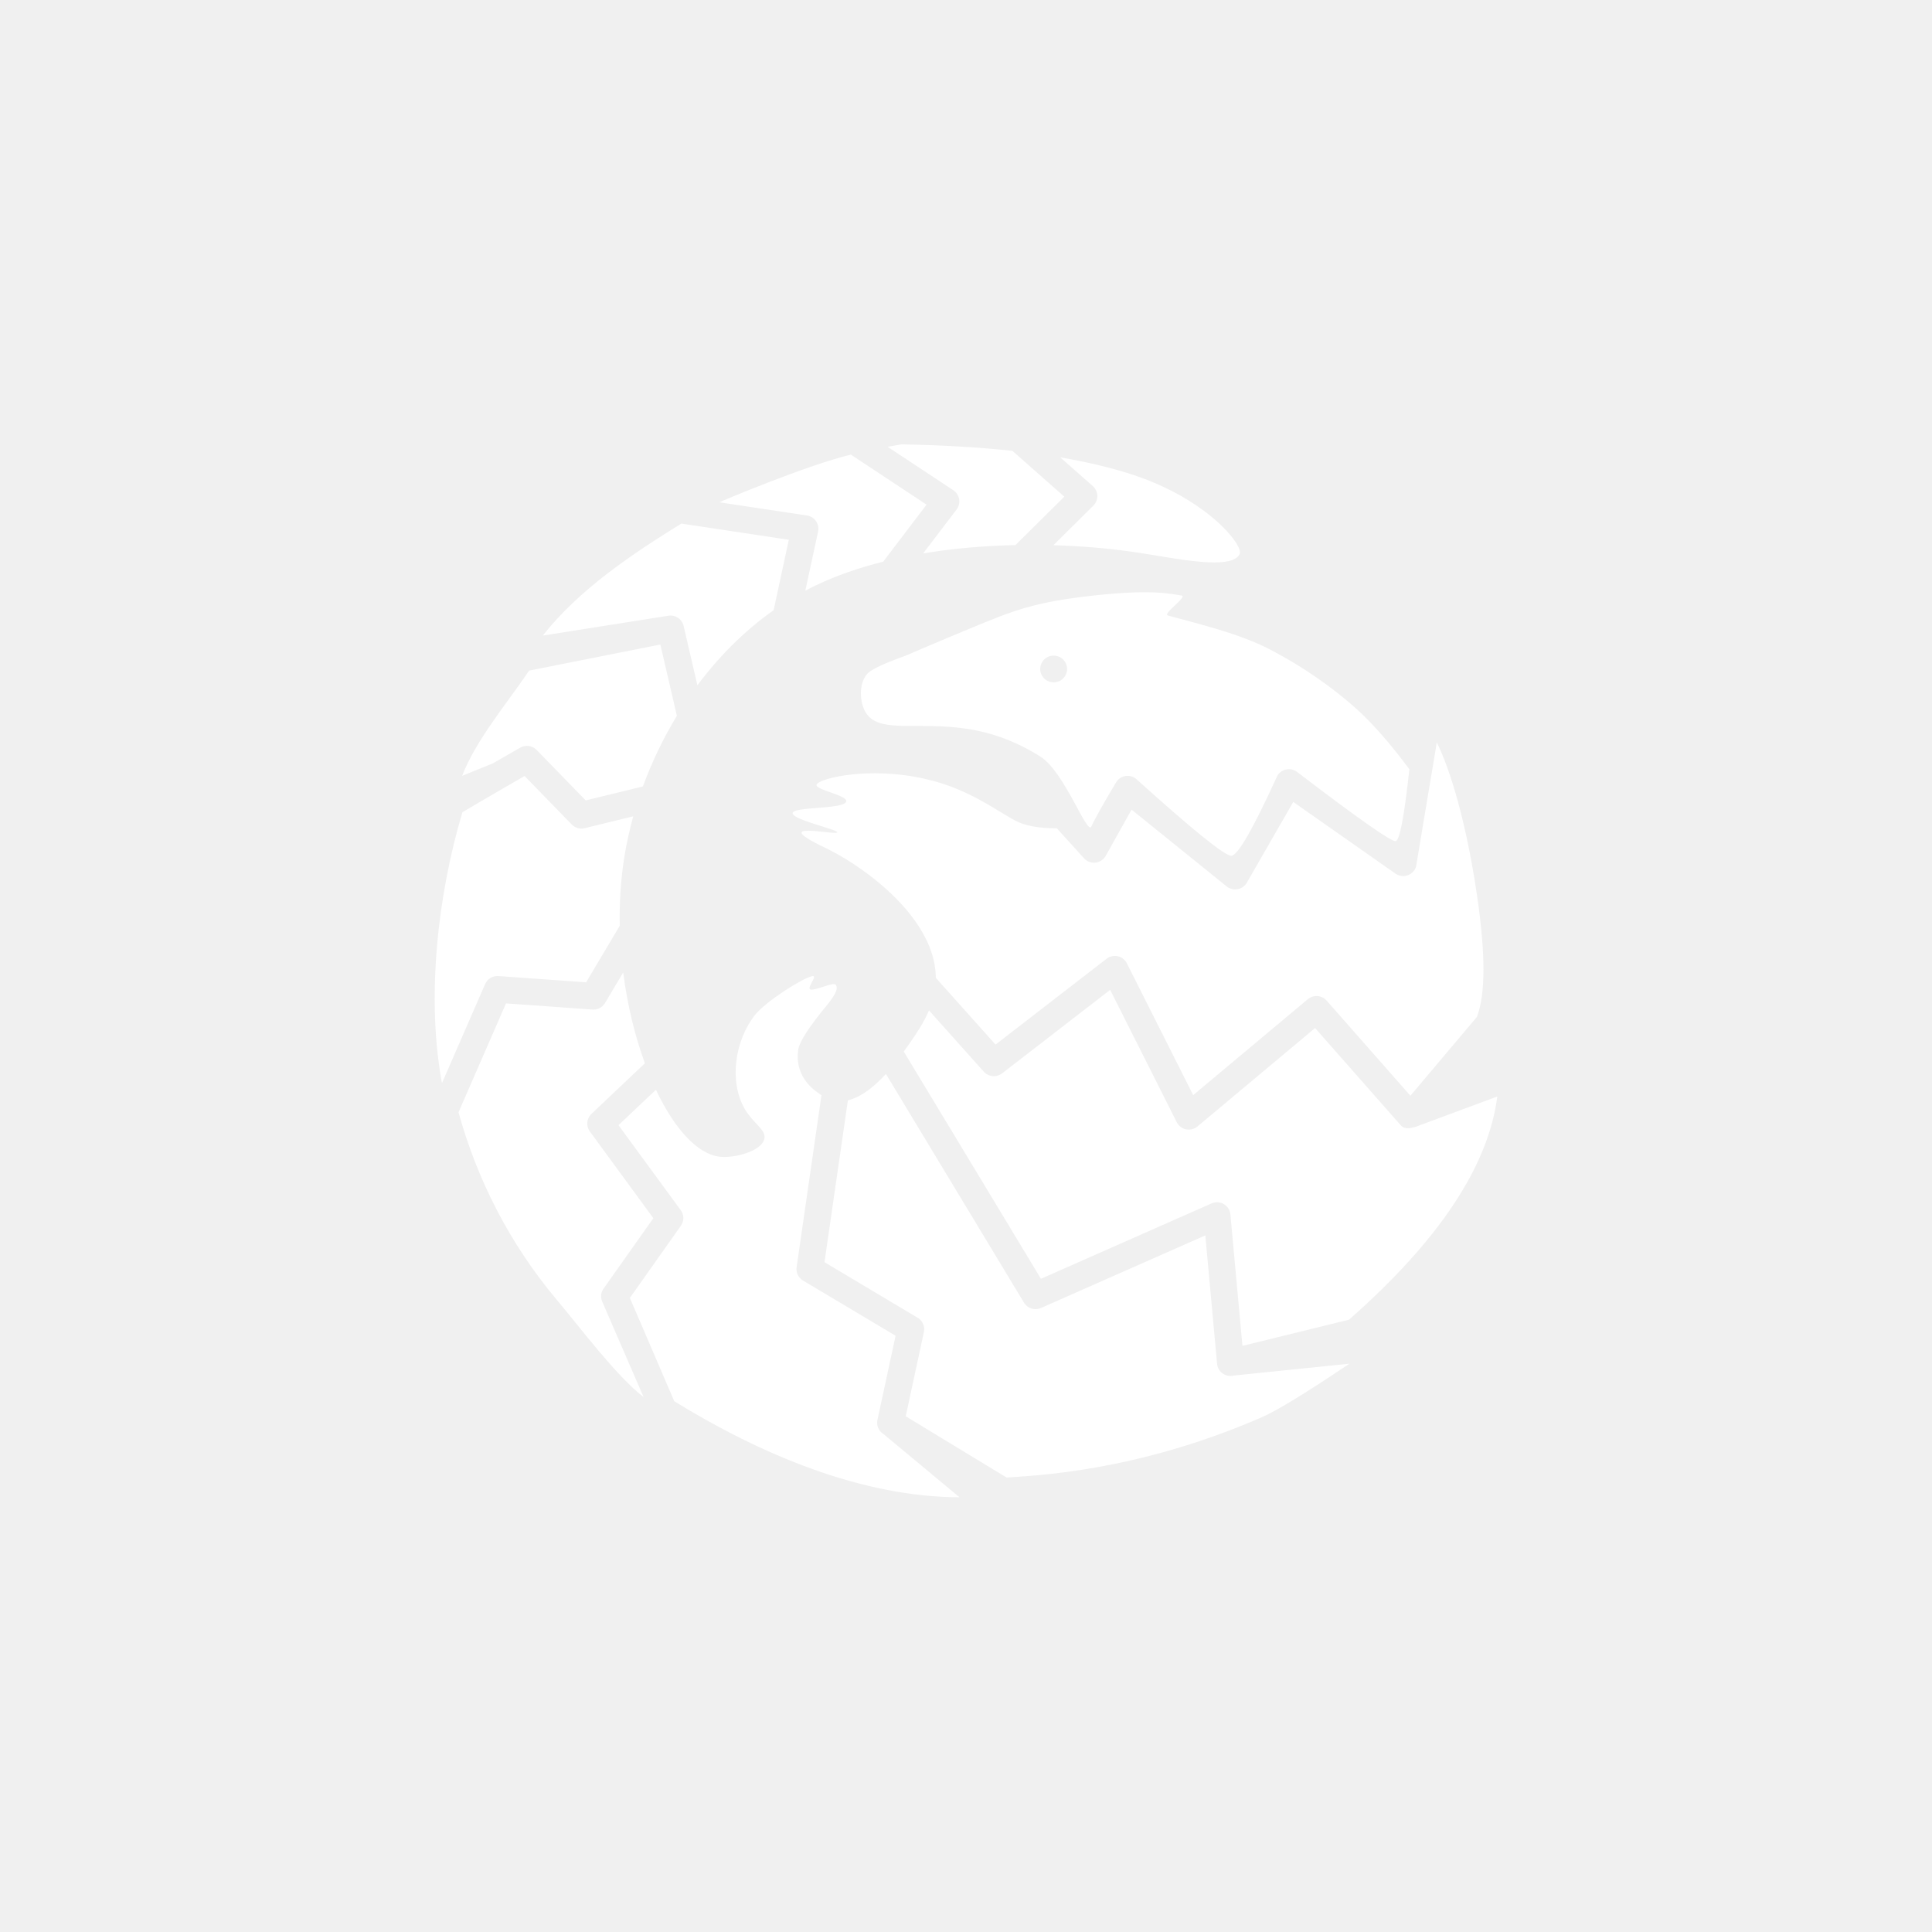
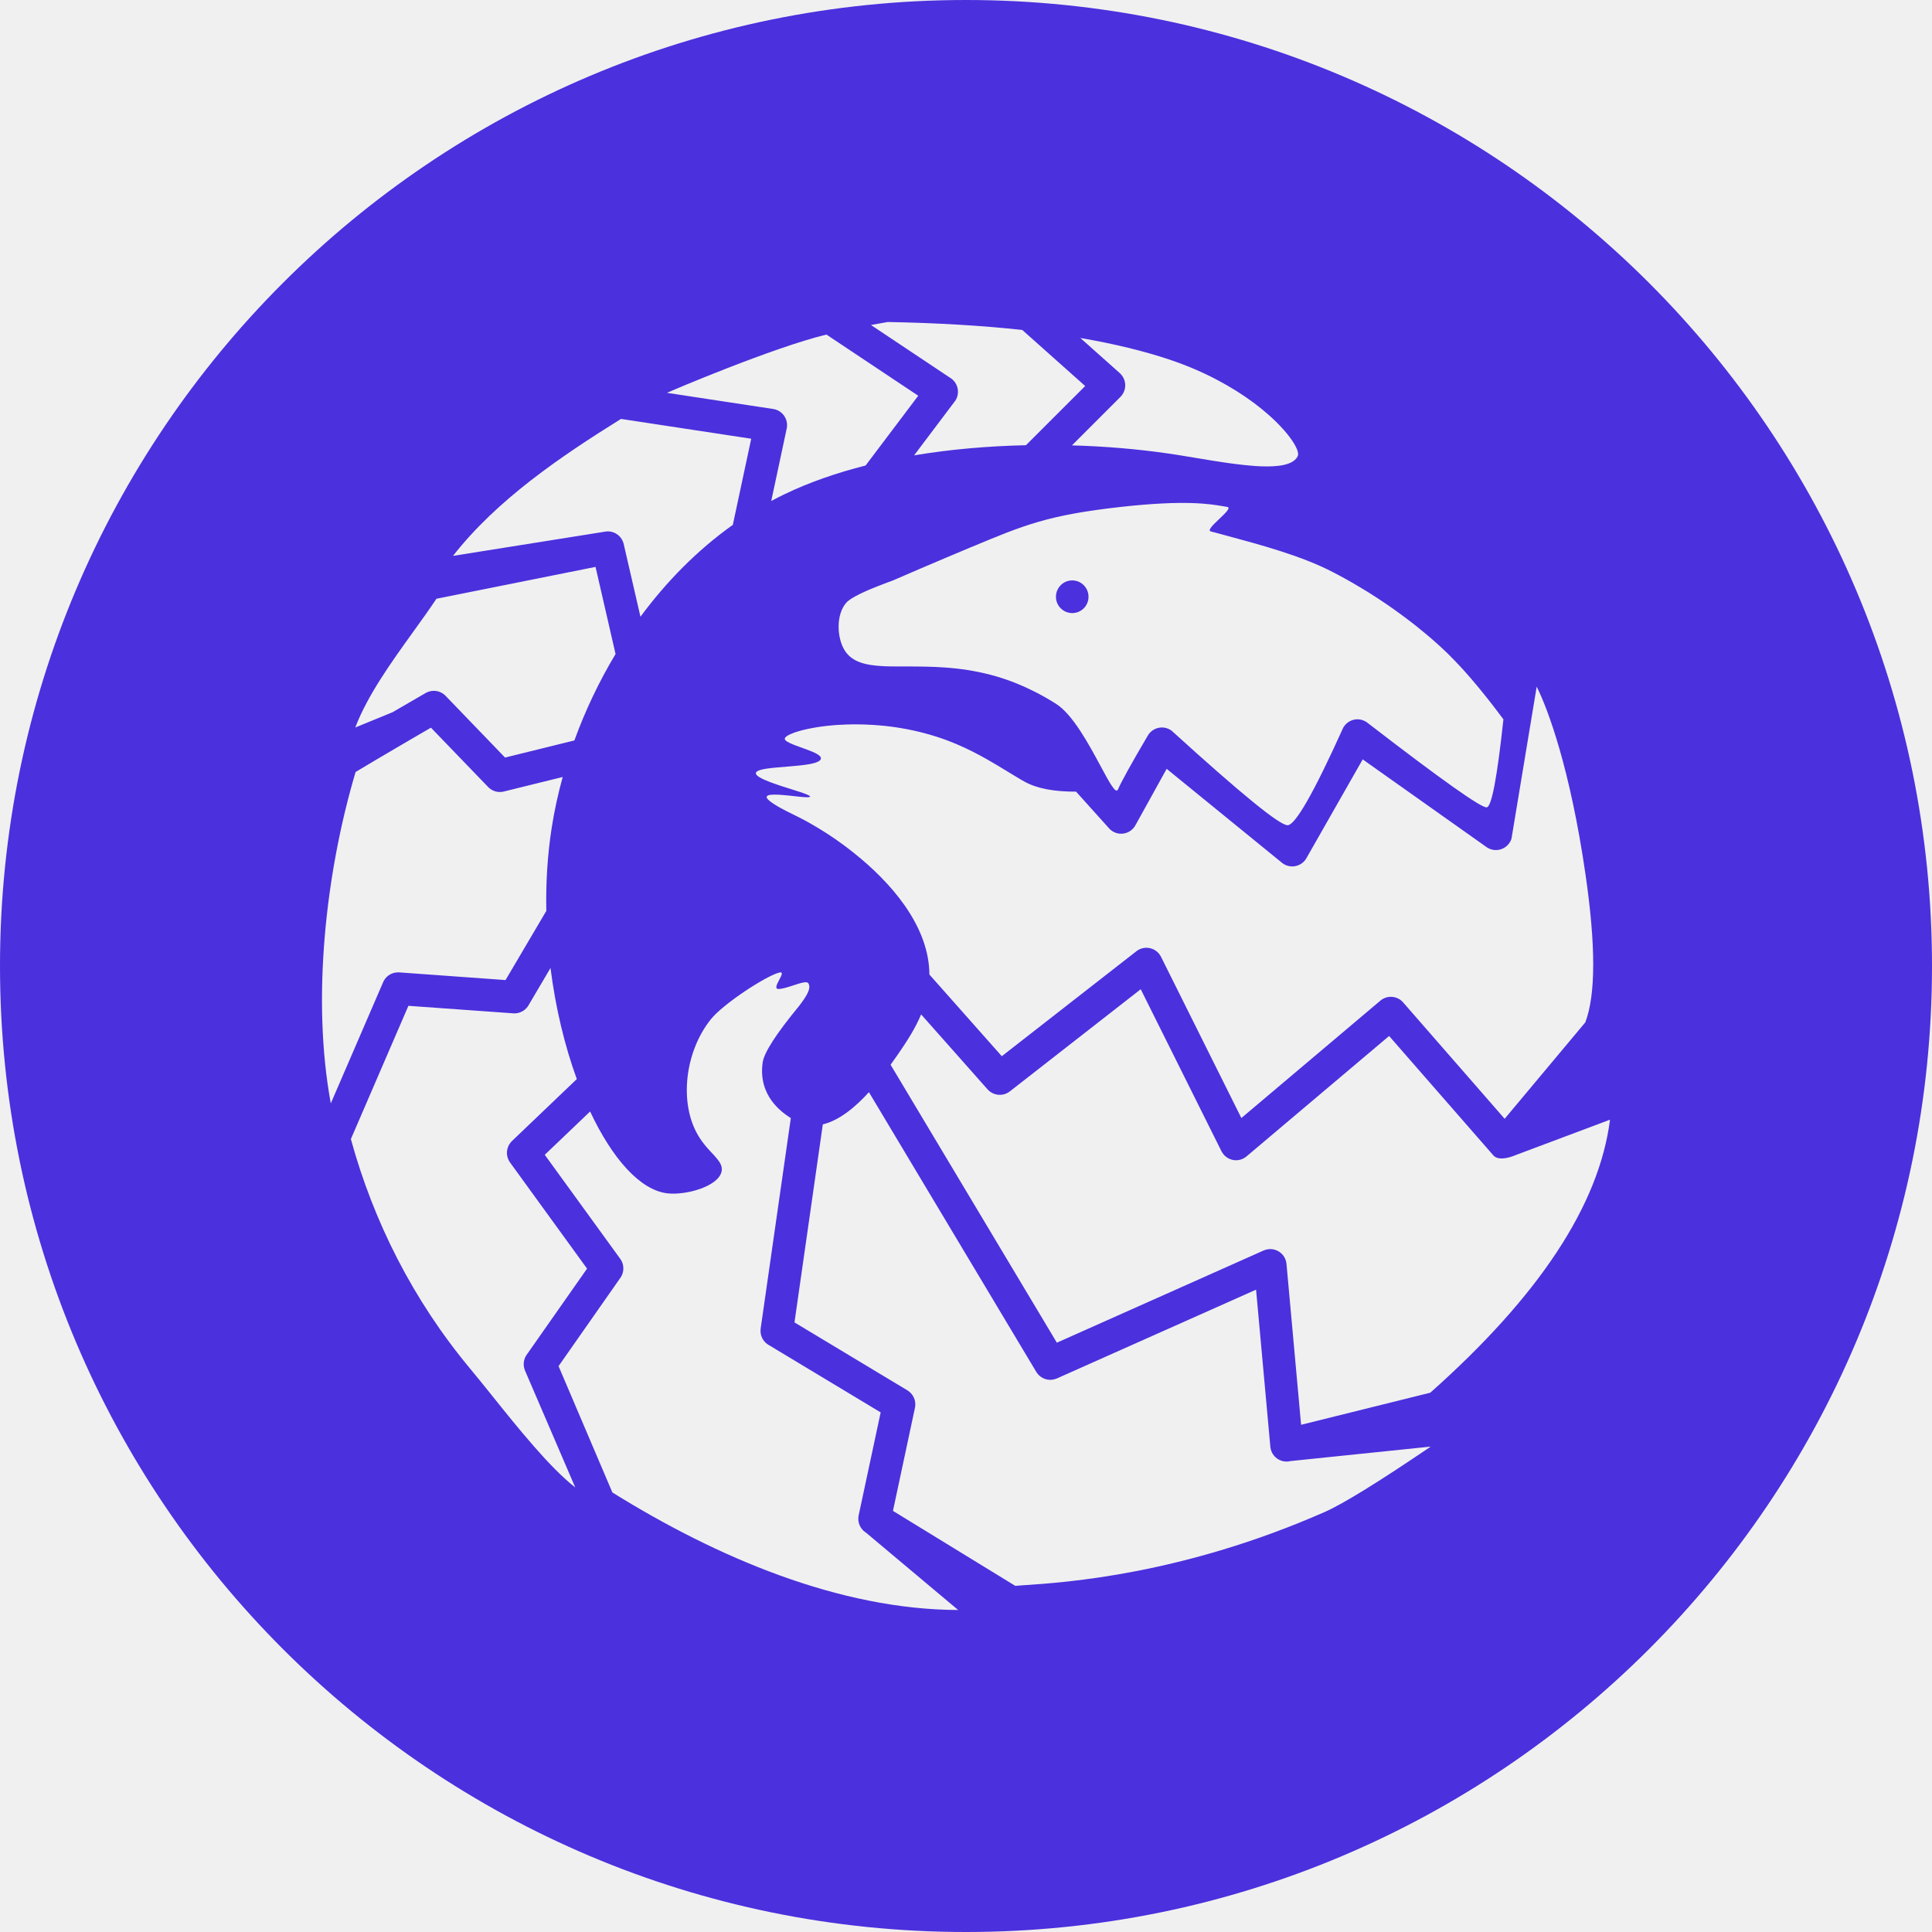
- <svg xmlns="http://www.w3.org/2000/svg" width="200px" height="200px" viewBox="0 0 200 200" version="1.1">
-   <g id="页面-1" stroke="none" stroke-width="1" fill="none" fill-rule="evenodd">
-     <g id="Pangolin" fill-rule="nonzero">
-       <circle id="蒙版" cx="100" cy="100" r="100" />
-       <path d="M113.472,101.956 C113.693,101.626 115.141,102.396 115.976,102.445 C116.766,102.491 115.141,100.838 115.976,101.062 C117.126,101.37 120.74,103.703 121.802,105.022 C124.003,107.759 124.519,112.074 122.882,114.833 C122.66,115.206 122.417,115.522 122.177,115.801 L121.973,116.031 L121.498,116.543 L121.331,116.73 C120.988,117.126 120.779,117.476 120.876,117.9 C121.167,119.174 123.952,119.918 125.504,119.74 C127.827,119.472 130.208,116.811 132.099,112.81 L135.973,116.478 L129.529,125.28 L129.463,125.378 C129.199,125.811 129.195,126.353 129.451,126.79 L129.515,126.889 L134.797,134.361 L130.199,145.054 C121.272,150.553 110.819,154.967 100.668,155 L108.533,148.46 L108.63,148.395 C109.04,148.097 109.254,147.599 109.187,147.098 L109.168,146.99 L107.288,138.276 L116.873,132.561 L116.966,132.501 C117.357,132.223 117.576,131.765 117.546,131.289 L117.535,131.179 L114.962,113.373 C115.442,113.042 117.794,111.676 117.368,108.668 C117.25,107.834 116.22,106.248 114.277,103.912 L114.067,103.634 C113.531,102.912 113.216,102.337 113.472,101.956 Z M108.29,111.175 C109.398,112.386 110.779,113.563 112.227,113.903 L114.648,130.662 L105.003,136.413 L104.905,136.478 C104.49,136.775 104.272,137.276 104.34,137.781 L104.359,137.889 L106.239,146.612 L95.795,152.955 C93.139,152.746 82.531,152.447 69.355,146.702 C67.798,146.023 64.783,144.179 60.309,141.17 L72.289,142.397 L72.402,142.42 C73.155,142.542 73.87,142.033 73.996,141.283 L74.009,141.18 L75.225,127.889 L92.237,135.403 L92.345,135.446 C92.926,135.647 93.573,135.444 93.932,134.947 L93.996,134.851 L108.29,111.175 Z M135.486,100.668 L137.368,103.832 L137.434,103.933 C137.692,104.292 138.109,104.507 138.553,104.511 L138.665,104.508 L147.619,103.871 L152.536,115.147 C150.605,122.114 147.237,128.771 142.319,134.61 C139.93,137.446 136.176,142.472 133.373,144.627 L137.662,134.738 L137.704,134.627 C137.828,134.252 137.785,133.841 137.585,133.5 L137.521,133.4 L132.365,126.108 L138.94,117.126 L139.004,117.03 C139.32,116.514 139.261,115.851 138.86,115.398 L138.775,115.311 L133.24,110.07 C134.263,107.278 135.054,104.062 135.486,100.668 Z M85.077,102.469 L96.262,111.114 L96.361,111.184 C96.898,111.53 97.608,111.466 98.073,111.028 L98.157,110.942 L103.833,104.596 C104.34,105.799 105.059,106.895 105.786,107.932 L106.442,108.858 L92.242,132.378 L74.58,124.577 L74.479,124.537 C73.666,124.249 72.783,124.766 72.642,125.613 L72.629,125.716 L71.383,139.324 L60.351,136.613 C51.044,128.424 45.927,120.723 45,113.509 L52.908,116.444 C53.899,116.866 54.577,116.901 54.942,116.549 L63.863,106.422 L76.041,116.613 L76.132,116.683 C76.79,117.148 77.712,116.958 78.128,116.27 L78.182,116.173 L85.077,102.469 Z M101.593,81.413 C102.911,80.924 104.234,80.59 105.511,80.375 L105.988,80.3 L106.46,80.236 C106.616,80.216 106.772,80.198 106.926,80.182 L107.387,80.138 L107.841,80.103 C108.366,80.068 108.877,80.051 109.369,80.05 L109.786,80.052 L110.193,80.062 C110.327,80.066 110.459,80.072 110.59,80.078 L110.975,80.101 C111.038,80.105 111.101,80.11 111.164,80.114 L111.532,80.146 L111.887,80.182 L112.229,80.223 L112.558,80.268 L112.872,80.317 L113.172,80.37 L113.456,80.426 L113.724,80.484 L113.975,80.545 C114.015,80.555 114.055,80.565 114.094,80.576 L114.319,80.639 L114.526,80.703 L114.715,80.768 L114.884,80.833 L115.033,80.898 L115.162,80.962 C115.359,81.068 115.468,81.171 115.477,81.26 C115.493,81.414 115.213,81.572 114.816,81.734 L114.535,81.843 L114.232,81.953 L113.604,82.178 C112.934,82.424 112.35,82.68 112.392,82.946 C112.437,83.236 113.06,83.39 113.874,83.493 L114.234,83.534 L114.61,83.571 L116.144,83.698 L116.501,83.733 C117.308,83.818 117.919,83.937 117.945,84.172 C117.971,84.403 117.43,84.675 116.709,84.945 L116.366,85.069 L116.005,85.192 C115.944,85.212 115.882,85.232 115.821,85.252 L114.242,85.754 L113.957,85.849 C113.912,85.864 113.87,85.879 113.829,85.894 L113.611,85.977 C113.418,86.055 113.308,86.119 113.318,86.165 C113.331,86.228 113.56,86.228 113.897,86.202 L114.169,86.178 L115.13,86.076 L115.632,86.03 L115.951,86.007 C116.518,85.975 116.966,85.998 117.02,86.165 C117.067,86.313 116.799,86.543 116.41,86.79 L116.188,86.927 L115.948,87.064 L115.573,87.266 L115.323,87.396 L114.965,87.572 L114.227,87.936 L113.875,88.117 C113.815,88.149 113.755,88.181 113.694,88.214 L113.321,88.418 C113.132,88.524 112.938,88.636 112.741,88.753 L112.341,88.995 L111.934,89.251 C111.797,89.339 111.658,89.429 111.519,89.522 L111.1,89.805 C110.889,89.951 110.677,90.101 110.464,90.256 L110.037,90.572 L109.611,90.901 C106.415,93.415 103.329,96.955 103.136,100.883 C103.131,100.997 103.127,101.109 103.127,101.221 L96.942,108.135 L85.446,99.25 L85.354,99.184 C84.696,98.754 83.804,98.957 83.399,99.628 L83.347,99.723 L76.482,113.366 L64.612,103.433 L64.519,103.361 C63.974,102.978 63.23,103.034 62.75,103.494 L62.669,103.58 L53.996,113.429 L47.109,105.268 C46.216,102.94 46.209,98.772 47.088,92.764 C48.405,83.75 50.326,78.706 51.263,76.859 L53.41,89.709 L53.444,89.807 C53.754,90.603 54.717,90.933 55.454,90.495 L55.544,90.436 L66.122,83.015 L70.93,91.375 L70.988,91.469 C71.421,92.101 72.294,92.263 72.927,91.829 L73.016,91.762 L82.861,83.813 L85.534,88.595 L85.591,88.687 C86.065,89.402 87.081,89.518 87.706,88.929 L87.785,88.848 L90.598,85.743 C92.495,85.752 93.956,85.474 94.98,84.908 L95.337,84.707 L95.889,84.382 L97.262,83.557 L97.895,83.186 L98.334,82.938 L98.788,82.69 C99.634,82.237 100.561,81.797 101.593,81.413 Z M145.695,80.332 L147.946,81.631 L150.392,83.057 L152.129,84.08 C154.675,92.568 155.897,103.267 154.248,112.126 L149.78,101.871 L149.729,101.766 C149.489,101.321 149.022,101.042 148.514,101.038 L148.404,101.042 L139.325,101.688 L135.843,95.833 C135.89,93.482 135.747,91.103 135.378,88.772 C135.154,87.362 134.841,85.934 134.443,84.504 L139.478,85.735 L139.599,85.759 C140.002,85.82 140.413,85.703 140.722,85.437 L140.811,85.353 L145.695,80.332 Z M86.751,61.645 C93.013,62.337 95.049,63.188 99.549,65.048 C100.997,65.646 102.47,66.264 103.968,66.9 L106.235,67.869 L106.933,68.126 L107.363,68.289 L107.763,68.447 L108.135,68.6 L108.478,68.746 L108.793,68.887 L109.078,69.023 C109.123,69.045 109.167,69.066 109.21,69.088 L109.453,69.215 C109.832,69.421 110.092,69.603 110.232,69.762 C111.111,70.761 111.026,72.694 110.386,73.748 C109.76,74.78 108.584,75.055 106.994,75.128 L106.588,75.142 L106.165,75.15 L105.501,75.154 L104.529,75.154 L103.981,75.157 L103.415,75.166 C101.216,75.212 98.651,75.437 95.885,76.508 C95.751,76.56 95.616,76.614 95.48,76.67 L95.074,76.843 C94.938,76.903 94.803,76.965 94.667,77.028 L94.262,77.222 L93.859,77.426 C93.458,77.634 93.062,77.856 92.677,78.088 L92.296,78.324 C89.784,79.917 87.447,86.54 87.021,85.557 C86.737,84.902 85.893,83.392 84.488,81.028 L84.43,80.933 C84.002,80.291 83.122,80.122 82.483,80.559 L82.394,80.626 C76.485,85.952 73.197,88.606 72.533,88.588 C71.868,88.57 70.283,85.814 67.78,80.322 L67.721,80.228 C67.309,79.626 66.492,79.446 65.862,79.818 L65.769,79.878 C59.345,84.78 55.926,87.179 55.512,87.072 C55.098,86.966 54.628,84.484 54.102,79.625 C55.643,77.572 57.042,75.904 58.299,74.619 L58.83,74.087 L59.133,73.798 L59.464,73.492 L59.872,73.127 L60.227,72.818 L60.766,72.365 L61.062,72.122 L61.541,71.739 L61.882,71.474 L62.427,71.061 L62.812,70.777 L63.213,70.488 L63.632,70.193 L64.067,69.895 C64.141,69.845 64.216,69.795 64.291,69.744 L64.751,69.441 L65.226,69.135 C65.388,69.033 65.552,68.931 65.718,68.828 L66.226,68.52 C66.312,68.469 66.398,68.418 66.485,68.367 L67.016,68.059 C67.375,67.855 67.745,67.651 68.124,67.45 L68.7,67.149 C71.664,65.628 75.594,64.664 79.097,63.72 C79.714,63.554 76.975,61.741 77.705,61.645 C78.607,61.527 80.488,60.954 86.751,61.645 Z M131.641,66.723 L145.227,69.422 L145.25,69.456 C147.47,72.752 150.72,76.579 152.161,80.316 L148.975,79.022 L146.147,77.396 L146.042,77.342 C145.543,77.109 144.952,77.192 144.537,77.551 L144.451,77.633 L139.366,82.858 L133.446,81.412 C132.529,78.91 131.352,76.442 129.929,74.098 L131.641,66.723 Z M129.468,54.202 C134.606,57.376 140.046,61.021 143.81,65.795 L130.862,63.747 L130.757,63.73 C130.093,63.649 129.464,64.052 129.263,64.684 L129.233,64.792 L127.805,70.943 C125.593,67.975 122.952,65.31 119.915,63.167 L118.342,55.878 L129.468,54.202 Z M90.926,67.869 C90.157,67.869 89.534,68.488 89.534,69.252 C89.534,70.016 90.157,70.635 90.926,70.635 C91.695,70.635 92.318,70.016 92.318,69.252 C92.318,68.488 91.695,67.869 90.926,67.869 Z M111.919,47.063 C116.512,48.168 125.25,51.852 125.535,51.997 L116.464,53.363 L116.362,53.382 C115.661,53.54 115.197,54.207 115.293,54.914 L115.311,55.02 L116.633,61.146 C116.253,60.944 115.867,60.75 115.477,60.564 C113.369,59.561 111.037,58.762 108.574,58.144 L104.081,52.241 L111.919,47.063 Z M90.235,47.352 L86.869,50.324 L86.794,50.395 C86.296,50.905 86.269,51.709 86.73,52.25 L86.811,52.338 L90.952,56.44 C88.14,56.521 85.425,56.752 82.929,57.101 L82.1,57.223 L81.671,57.29 L78.97,57.729 L78.284,57.835 L77.604,57.935 L77.157,57.995 L76.716,58.051 L76.283,58.1 L75.859,58.142 L75.446,58.176 C75.379,58.181 75.311,58.186 75.245,58.19 L74.851,58.211 C73.242,58.277 72.016,58.081 71.666,57.344 C71.546,57.092 71.777,56.509 72.353,55.747 L72.527,55.525 C72.619,55.411 72.717,55.294 72.823,55.175 L73.044,54.931 L73.283,54.681 C73.325,54.639 73.367,54.596 73.41,54.554 L73.678,54.294 C73.77,54.207 73.865,54.119 73.964,54.03 L74.269,53.762 C74.53,53.536 74.811,53.307 75.111,53.077 L75.481,52.8 C77.248,51.503 79.618,50.184 82.576,49.198 C84.81,48.454 87.363,47.839 90.235,47.352 Z M106.684,46 C107.164,46.08 107.642,46.165 108.116,46.253 L101.309,50.75 L101.225,50.811 C100.659,51.247 100.52,52.044 100.904,52.643 L100.969,52.736 L104.434,57.288 C101.31,56.769 98.071,56.496 94.881,56.426 L89.823,51.416 L95.196,46.673 C98.656,46.3 102.486,46.076 106.684,46 Z" id="形状" fill="#FFFFFF" transform="translate(100, 100.5) scale(-1, 1) translate(-100, -100.5) " />
-     </g>
-   </g>
+ <svg xmlns="http://www.w3.org/2000/svg" width="36" height="36" viewBox="0 0 36 36" fill="none">
+   <path d="M20.283 11.12C20.283 10.952 20.148 10.815 19.98 10.815C19.812 10.815 19.676 10.952 19.676 11.12C19.676 11.288 19.812 11.424 19.98 11.424C20.148 11.424 20.283 11.288 20.283 11.12Z" fill="#4B30DD" />
+   <path fill-rule="evenodd" clip-rule="evenodd" d="M0 18V17.998C0.001 8.057 8.06 0 18 0C27.941 0 36 8.059 36 18C36 27.941 27.941 36 18 36C8.059 36 0 27.941 0 18ZM14.789 18.359C14.917 18.317 15.033 18.279 15.061 18.321C15.117 18.404 15.048 18.531 14.931 18.69L14.885 18.751C14.461 19.266 14.236 19.615 14.211 19.799C14.123 20.423 14.574 20.726 14.714 20.82C14.722 20.825 14.729 20.83 14.736 20.834L14.174 24.755L14.172 24.779C14.165 24.884 14.213 24.985 14.298 25.046L14.319 25.059L16.41 26.318L16 28.236L15.996 28.26C15.981 28.37 16.028 28.48 16.117 28.546L16.138 28.56L17.854 30C15.64 29.993 13.359 29.021 11.411 27.81L10.408 25.456L11.56 23.81L11.574 23.789C11.63 23.692 11.629 23.573 11.572 23.478L11.557 23.456L10.151 21.518L10.996 20.711C11.409 21.591 11.929 22.177 12.435 22.236C12.774 22.276 13.382 22.112 13.445 21.831C13.466 21.738 13.421 21.661 13.346 21.574L13.31 21.532L13.206 21.42L13.161 21.369C13.109 21.308 13.056 21.238 13.008 21.156C12.65 20.549 12.763 19.598 13.243 18.996C13.475 18.705 14.263 18.192 14.514 18.124C14.604 18.099 14.564 18.175 14.52 18.257C14.475 18.342 14.427 18.433 14.514 18.428C14.592 18.424 14.694 18.39 14.789 18.359ZM15.332 20.951C15.648 20.876 15.95 20.617 16.191 20.351L19.31 25.564L19.324 25.585C19.402 25.694 19.543 25.739 19.67 25.694L19.694 25.685L23.405 24.031L23.671 26.957L23.674 26.98C23.701 27.145 23.857 27.257 24.021 27.23L24.046 27.225L26.66 26.955C25.684 27.617 25.026 28.023 24.686 28.173C22.031 29.341 19.854 29.487 19.08 29.538C19.016 29.543 18.962 29.546 18.918 29.55L16.639 28.153L17.049 26.232L17.053 26.209C17.068 26.098 17.02 25.987 16.93 25.922L16.908 25.907L14.804 24.641L15.332 20.951ZM9.847 18.734L10.258 18.037C10.352 18.784 10.524 19.492 10.748 20.107L9.54 21.261L9.522 21.28C9.434 21.38 9.421 21.526 9.49 21.64L9.504 21.661L10.939 23.639L9.814 25.244L9.8 25.266C9.756 25.341 9.747 25.432 9.774 25.514L9.783 25.539L10.719 27.716C10.247 27.35 9.652 26.609 9.166 26.002C9.021 25.822 8.886 25.654 8.767 25.511C7.694 24.225 6.959 22.759 6.538 21.225L7.61 18.742L9.564 18.882L9.588 18.883C9.685 18.882 9.776 18.835 9.833 18.756L9.847 18.734ZM18.816 20.337L21.256 18.433L22.76 21.451L22.772 21.472C22.863 21.624 23.064 21.666 23.207 21.563L23.227 21.548L25.884 19.304L27.831 21.534C27.91 21.611 28.058 21.603 28.275 21.511L30 20.864C29.798 22.453 28.681 24.148 26.651 25.951L24.244 26.549L23.972 23.552L23.969 23.529C23.938 23.343 23.746 23.229 23.568 23.293L23.546 23.301L19.693 25.019L16.595 19.84L16.738 19.637C16.896 19.408 17.053 19.167 17.164 18.902L18.402 20.299L18.421 20.318C18.522 20.414 18.677 20.429 18.794 20.352L18.816 20.337ZM16.798 13.569C17.076 13.616 17.365 13.69 17.652 13.797C17.878 13.882 18.08 13.979 18.265 14.079L18.363 14.133L18.459 14.188L18.597 14.269L18.897 14.451L19.017 14.523L19.095 14.567C19.319 14.691 19.637 14.753 20.051 14.751L20.665 15.434L20.682 15.452C20.819 15.582 21.04 15.556 21.144 15.399L21.156 15.379L21.739 14.326L23.887 16.076L23.907 16.091C24.045 16.186 24.235 16.151 24.33 16.012L24.343 15.991L25.392 14.15L27.699 15.784L27.719 15.797C27.88 15.893 28.09 15.821 28.158 15.646L28.165 15.624L28.634 12.795C28.838 13.201 29.257 14.312 29.544 16.297C29.736 17.62 29.735 18.537 29.54 19.05L28.037 20.847L26.145 18.678L26.127 18.659C26.023 18.558 25.86 18.546 25.741 18.63L25.721 18.646L23.131 20.833L21.634 17.829L21.622 17.808C21.534 17.66 21.339 17.616 21.196 17.71L21.175 17.725L18.667 19.681L17.318 18.159C17.318 18.134 17.317 18.109 17.316 18.084C17.274 17.219 16.6 16.44 15.903 15.887L15.81 15.814L15.717 15.744C15.671 15.71 15.624 15.677 15.578 15.645L15.487 15.583C15.456 15.562 15.426 15.543 15.396 15.523L15.307 15.467L15.22 15.414C15.177 15.388 15.135 15.363 15.094 15.34L15.012 15.295L14.973 15.274L14.896 15.234L14.657 15.115L14.602 15.086L14.52 15.042L14.468 15.011L14.42 14.981C14.335 14.927 14.276 14.876 14.287 14.844C14.298 14.807 14.396 14.802 14.52 14.809L14.589 14.814L14.699 14.824L14.909 14.847L14.968 14.852C15.041 14.858 15.091 14.857 15.094 14.844C15.097 14.834 15.072 14.819 15.03 14.802L14.983 14.784L14.955 14.774L14.893 14.753L14.548 14.643L14.508 14.629L14.429 14.602L14.354 14.575C14.197 14.515 14.079 14.456 14.085 14.405C14.09 14.353 14.224 14.327 14.4 14.308L14.478 14.301L14.812 14.272L14.895 14.264L14.973 14.255C15.15 14.233 15.287 14.199 15.296 14.135C15.305 14.076 15.178 14.02 15.032 13.966L14.895 13.916L14.829 13.892L14.768 13.868C14.681 13.832 14.62 13.797 14.623 13.764C14.625 13.744 14.649 13.722 14.692 13.698L14.72 13.684L14.753 13.67L14.79 13.655L14.831 13.641L14.876 13.627L14.925 13.613L14.951 13.606L15.006 13.593L15.064 13.58L15.126 13.568L15.191 13.556L15.26 13.545L15.332 13.535L15.406 13.526L15.484 13.518L15.564 13.511L15.605 13.508L15.69 13.504C15.718 13.502 15.747 13.501 15.776 13.5L15.865 13.498L15.956 13.497C16.063 13.498 16.175 13.501 16.289 13.509L16.388 13.517L16.489 13.526C16.523 13.53 16.556 13.534 16.591 13.538L16.694 13.552L16.798 13.569ZM7.539 13.845L8.03 13.559L9.096 14.665L9.115 14.683C9.183 14.742 9.272 14.768 9.36 14.754L9.387 14.749L10.485 14.478C10.398 14.793 10.33 15.107 10.281 15.418C10.201 15.931 10.169 16.455 10.18 16.973L9.42 18.262L7.439 18.119L7.415 18.119C7.304 18.119 7.202 18.181 7.15 18.279L7.139 18.302L6.164 20.56C5.804 18.609 6.071 16.253 6.626 14.385L7.005 14.159L7.539 13.845ZM18.114 10.188C19.085 9.783 19.532 9.596 20.891 9.445C22.087 9.312 22.55 9.392 22.779 9.431C22.812 9.437 22.84 9.442 22.864 9.445C22.945 9.456 22.832 9.563 22.718 9.671C22.607 9.777 22.494 9.884 22.561 9.902C22.64 9.923 22.719 9.945 22.8 9.966C23.5 10.155 24.249 10.356 24.829 10.657L24.955 10.723C25.038 10.767 25.118 10.812 25.196 10.857L25.312 10.925L25.369 10.959L25.48 11.026C25.516 11.049 25.552 11.072 25.587 11.094L25.691 11.161L25.791 11.228L25.84 11.261L25.935 11.327L26.026 11.392L26.114 11.456L26.198 11.518L26.317 11.609L26.391 11.667L26.495 11.752L26.56 11.805L26.678 11.905L26.755 11.973L26.844 12.053L26.916 12.121L26.982 12.184L27.098 12.301C27.373 12.584 27.678 12.952 28.014 13.404C27.899 14.473 27.797 15.02 27.706 15.043C27.616 15.067 26.87 14.539 25.469 13.459L25.448 13.446C25.311 13.364 25.133 13.404 25.043 13.537L25.03 13.557C24.484 14.767 24.138 15.373 23.993 15.377C23.848 15.381 23.131 14.797 21.841 13.624L21.822 13.609C21.683 13.513 21.491 13.55 21.397 13.692L21.384 13.713C21.078 14.233 20.894 14.566 20.832 14.71C20.792 14.803 20.673 14.583 20.508 14.275C20.29 13.871 19.992 13.316 19.681 13.117L19.598 13.065C19.514 13.014 19.427 12.965 19.34 12.919L19.252 12.875L19.163 12.832C19.134 12.818 19.104 12.804 19.075 12.791L18.986 12.753C18.957 12.741 18.927 12.729 18.898 12.717C18.294 12.482 17.735 12.432 17.255 12.422L17.131 12.42L17.012 12.419L16.8 12.419L16.655 12.418L16.563 12.417L16.474 12.414C16.127 12.398 15.87 12.337 15.734 12.11C15.594 11.877 15.576 11.452 15.768 11.232C15.798 11.197 15.855 11.157 15.938 11.111L15.991 11.084L16.019 11.069L16.082 11.039L16.15 11.008L16.225 10.976L16.306 10.943L16.394 10.908L16.487 10.872L16.64 10.815L17.134 10.602C17.461 10.462 17.782 10.326 18.098 10.194L18.114 10.188ZM8.132 11.157L11.097 10.563L11.47 12.187C11.16 12.703 10.903 13.246 10.703 13.797L9.411 14.116L8.302 12.965L8.283 12.947C8.192 12.868 8.063 12.85 7.955 12.901L7.932 12.913L7.315 13.271L6.62 13.556C6.849 12.955 7.289 12.344 7.698 11.775C7.849 11.565 7.997 11.36 8.127 11.165L8.132 11.157ZM8.441 10.358C9.263 9.307 10.45 8.505 11.571 7.806L13.998 8.175L13.655 9.78C12.992 10.252 12.416 10.839 11.934 11.492L11.622 10.138L11.615 10.114C11.572 9.975 11.434 9.886 11.289 9.904L11.266 9.908L8.441 10.358ZM12.429 7.32C12.491 7.289 14.397 6.477 15.399 6.234L17.11 7.374L16.129 8.674C15.592 8.81 15.083 8.986 14.623 9.207C14.538 9.248 14.454 9.29 14.371 9.335L14.659 7.986L14.663 7.963C14.684 7.807 14.583 7.66 14.43 7.625L14.408 7.621L12.429 7.32ZM20.865 6.952L20.131 6.298C20.757 6.405 21.314 6.54 21.802 6.704C22.447 6.921 22.964 7.212 23.35 7.497L23.43 7.558C23.496 7.609 23.557 7.659 23.614 7.709L23.681 7.768C23.702 7.788 23.723 7.807 23.743 7.826L23.801 7.883L23.829 7.911L23.881 7.967L23.93 8.02C23.953 8.046 23.974 8.072 23.994 8.097L24.032 8.146C24.158 8.314 24.208 8.442 24.182 8.498C24.106 8.66 23.838 8.703 23.487 8.689L23.401 8.684L23.357 8.681L23.267 8.673L23.175 8.664L23.08 8.653L22.984 8.641L22.886 8.628L22.738 8.606L22.588 8.583L21.999 8.486L21.905 8.471L21.724 8.444C21.18 8.367 20.588 8.316 19.974 8.299L20.878 7.395L20.895 7.376C20.996 7.257 20.99 7.08 20.881 6.968L20.865 6.952ZM16.229 6.056C16.333 6.036 16.437 6.018 16.542 6C17.458 6.017 18.293 6.066 19.048 6.148L20.221 7.193L19.117 8.296C18.421 8.311 17.714 8.371 17.033 8.485L17.788 7.483L17.803 7.463C17.887 7.331 17.856 7.155 17.733 7.059L17.714 7.046L16.229 6.056Z" fill="#4B30DD" />
</svg>
